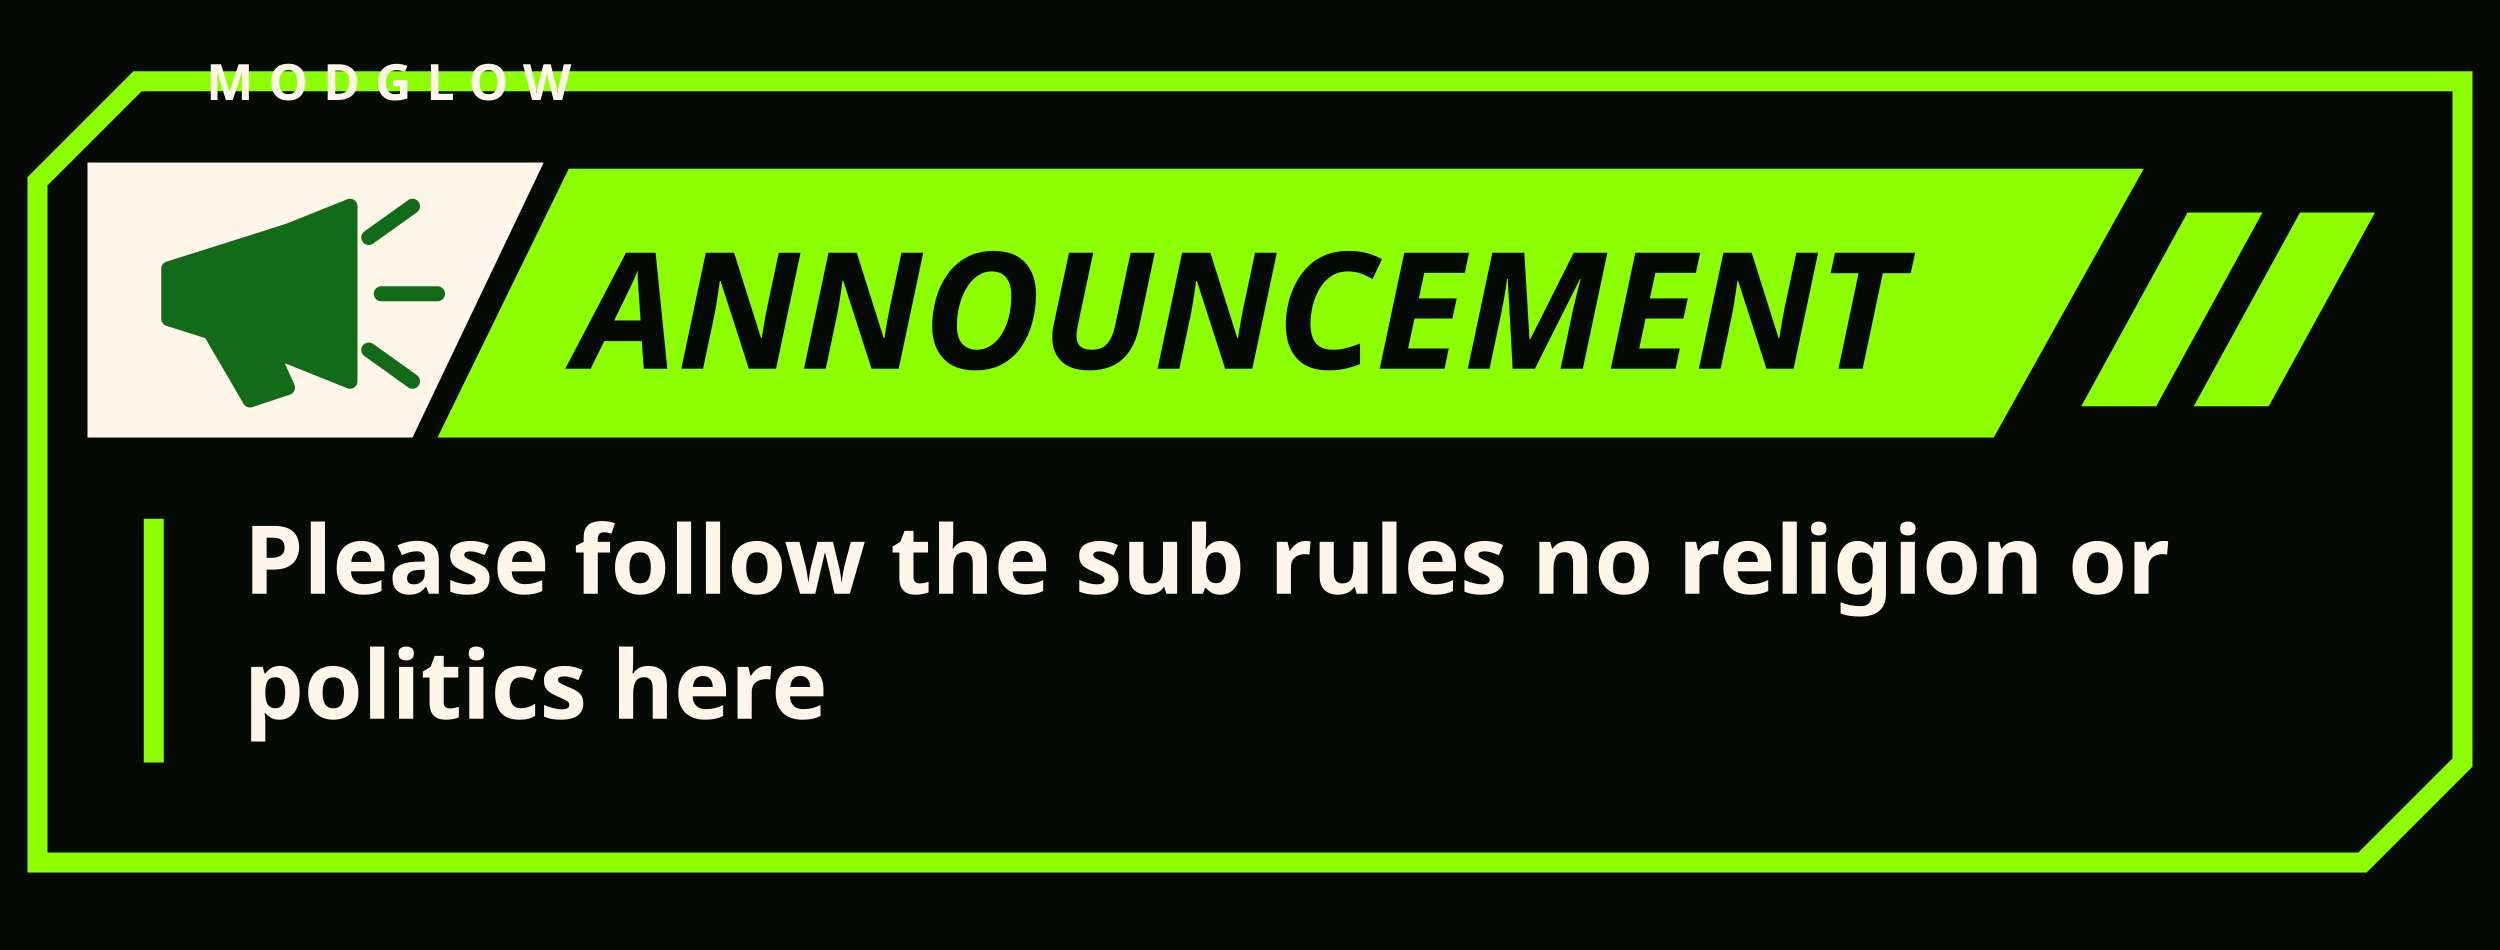
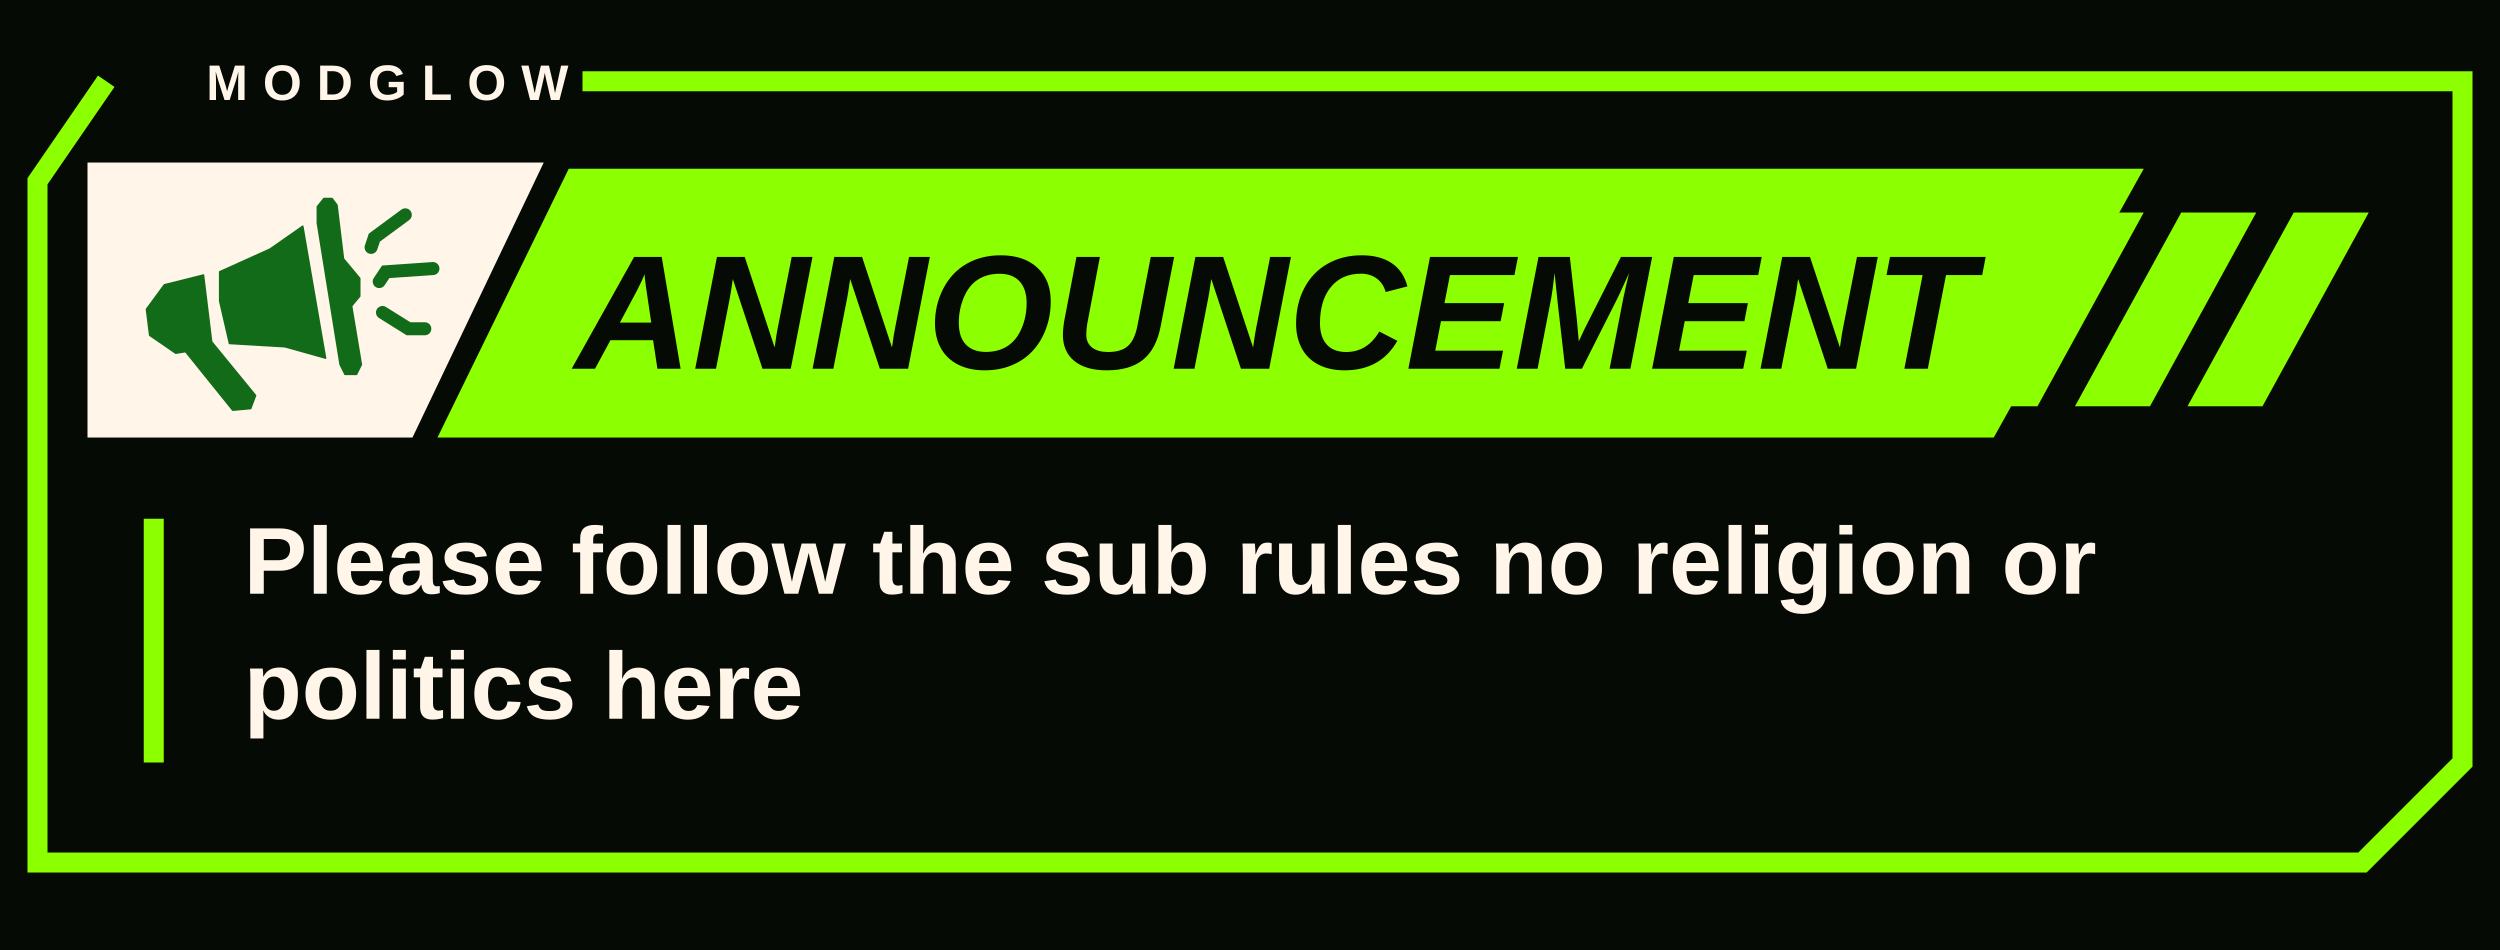
<svg xmlns="http://www.w3.org/2000/svg" width="2000" height="760" viewBox="0 0 2000 760">
  <rect width="2000" height="760" fill="#050A05" />
-   <path d="M110 65 H1970 V610 L1890 690 H30 V145 Z" fill="none" stroke="#8CFF00" stroke-width="16" />
-   <text x="165" y="80" fill="#FFF5E8" font-family="IBM Plex Sans" font-size="40" font-weight="bold" letter-spacing="12">MODGLOW</text>
+   <path d="M466 65 H1970 V610 L1890 690 H30 V145 L85 65" fill="none" stroke="#8CFF00" stroke-width="16" stroke-linejoin="miter" />
+   <text x="165" y="80" fill="#FFF5E8" font-family="Arial, Helvetica, sans-serif" font-size="40" font-weight="bold" letter-spacing="12">MODGLOW</text>
  <path d="M70 130 H435 L330 350 H70 Z" fill="#FFF5E8" />
  <path d="M455 135 H1715 L1595 350 H350 Z" fill="#8CFF00" />
-   <g fill="#126B18" stroke="#126B18" stroke-width="12" stroke-linejoin="round">
-     <path d="M135 215 L230 185 L230 285 L135 255 Z" />
-     <path d="M230 185 L280 165 V305 L230 285 Z" />
-     <path d="M165 260 L200 320 L230 310 L205 255 Z" />
+   <g transform="scale(1.302083)" fill="#126B18" stroke="#126B18" stroke-linejoin="round">
+     <path d="M186 139 L166 153 L135 167 L135 185 L141 211 L175 213 L200 220 Z" />
+     <path d="M101 175 L90 190 L92 206 L108 217 L114 216 L143 252 L154 251 L157 243 L130 210 L125 169 Z" />
+     <path d="M199 122 L195 127 L195 137 L209 224 L212 230 L219 230 L222 224 L216 188 L221 182 L221 171 L211 159 L207 126 L204 122 Z" />
  </g>
-   <g stroke="#126B18" stroke-width="12" stroke-linecap="round">
-     <path d="M295 190 L330 165" />
-     <path d="M305 235 H350" />
-     <path d="M295 280 L330 305" />
+   <g transform="scale(1.302083)" fill="none" stroke="#126B18" stroke-width="8" stroke-linecap="round">
+     <path d="M249 132 L230 146 L228 152" />
+     <path d="M266 165 L237 167 L233 173" />
+     <path d="M235 192 L251 202 L261 202" />
  </g>
-   <text x="460" y="295" fill="#050A05" font-family="IBM Plex Sans" font-size="130" font-weight="900" font-style="italic" textLength="1100" lengthAdjust="spacingAndGlyphs">ANNOUNCEMENT</text>
+   <text x="460" y="295" fill="#050A05" font-family="Arial, Helvetica, sans-serif" font-size="130" font-weight="900" font-style="italic" textLength="1100" lengthAdjust="spacingAndGlyphs">ANNOUNCEMENT</text>
  <g fill="#8CFF00">
-     <path d="M1750 170 H1810 L1725 325 H1665 Z" />
-     <path d="M1840 170 H1900 L1815 325 H1755 Z" />
+     <path d="M1655 170 H1715 L1630 325 H1570 Z" />
+     <path d="M1745 170 H1805 L1720 325 H1660 Z" />
+     <path d="M1835 170 H1895 L1810 325 H1750 Z" />
  </g>
  <rect x="115" y="415" width="16" height="195" fill="#8CFF00" />
-   <g fill="#FFF5E8" font-family="IBM Plex Sans" font-size="76" font-weight="700">
-     <text x="195" y="475">Please follow the sub rules no religion or</text>
-     <text x="195" y="575">politics here</text>
-   </g>
+   <text x="195" y="475" font-family="Arial, Helvetica, sans-serif" font-size="76" fill="#FFF5E8">
+     <tspan x="195" dy="0">
+       <tspan font-family="Arial, Helvetica, sans-serif" font-weight="700" font-style="normal" fill="#FFF5E8">Please follow the sub rules no religion or</tspan>
+     </tspan>
+     <tspan x="195" dy="100">
+       <tspan font-family="Arial, Helvetica, sans-serif" font-weight="700" font-style="normal" fill="#FFF5E8">politics here</tspan>
+     </tspan>
+   </text>
</svg>
